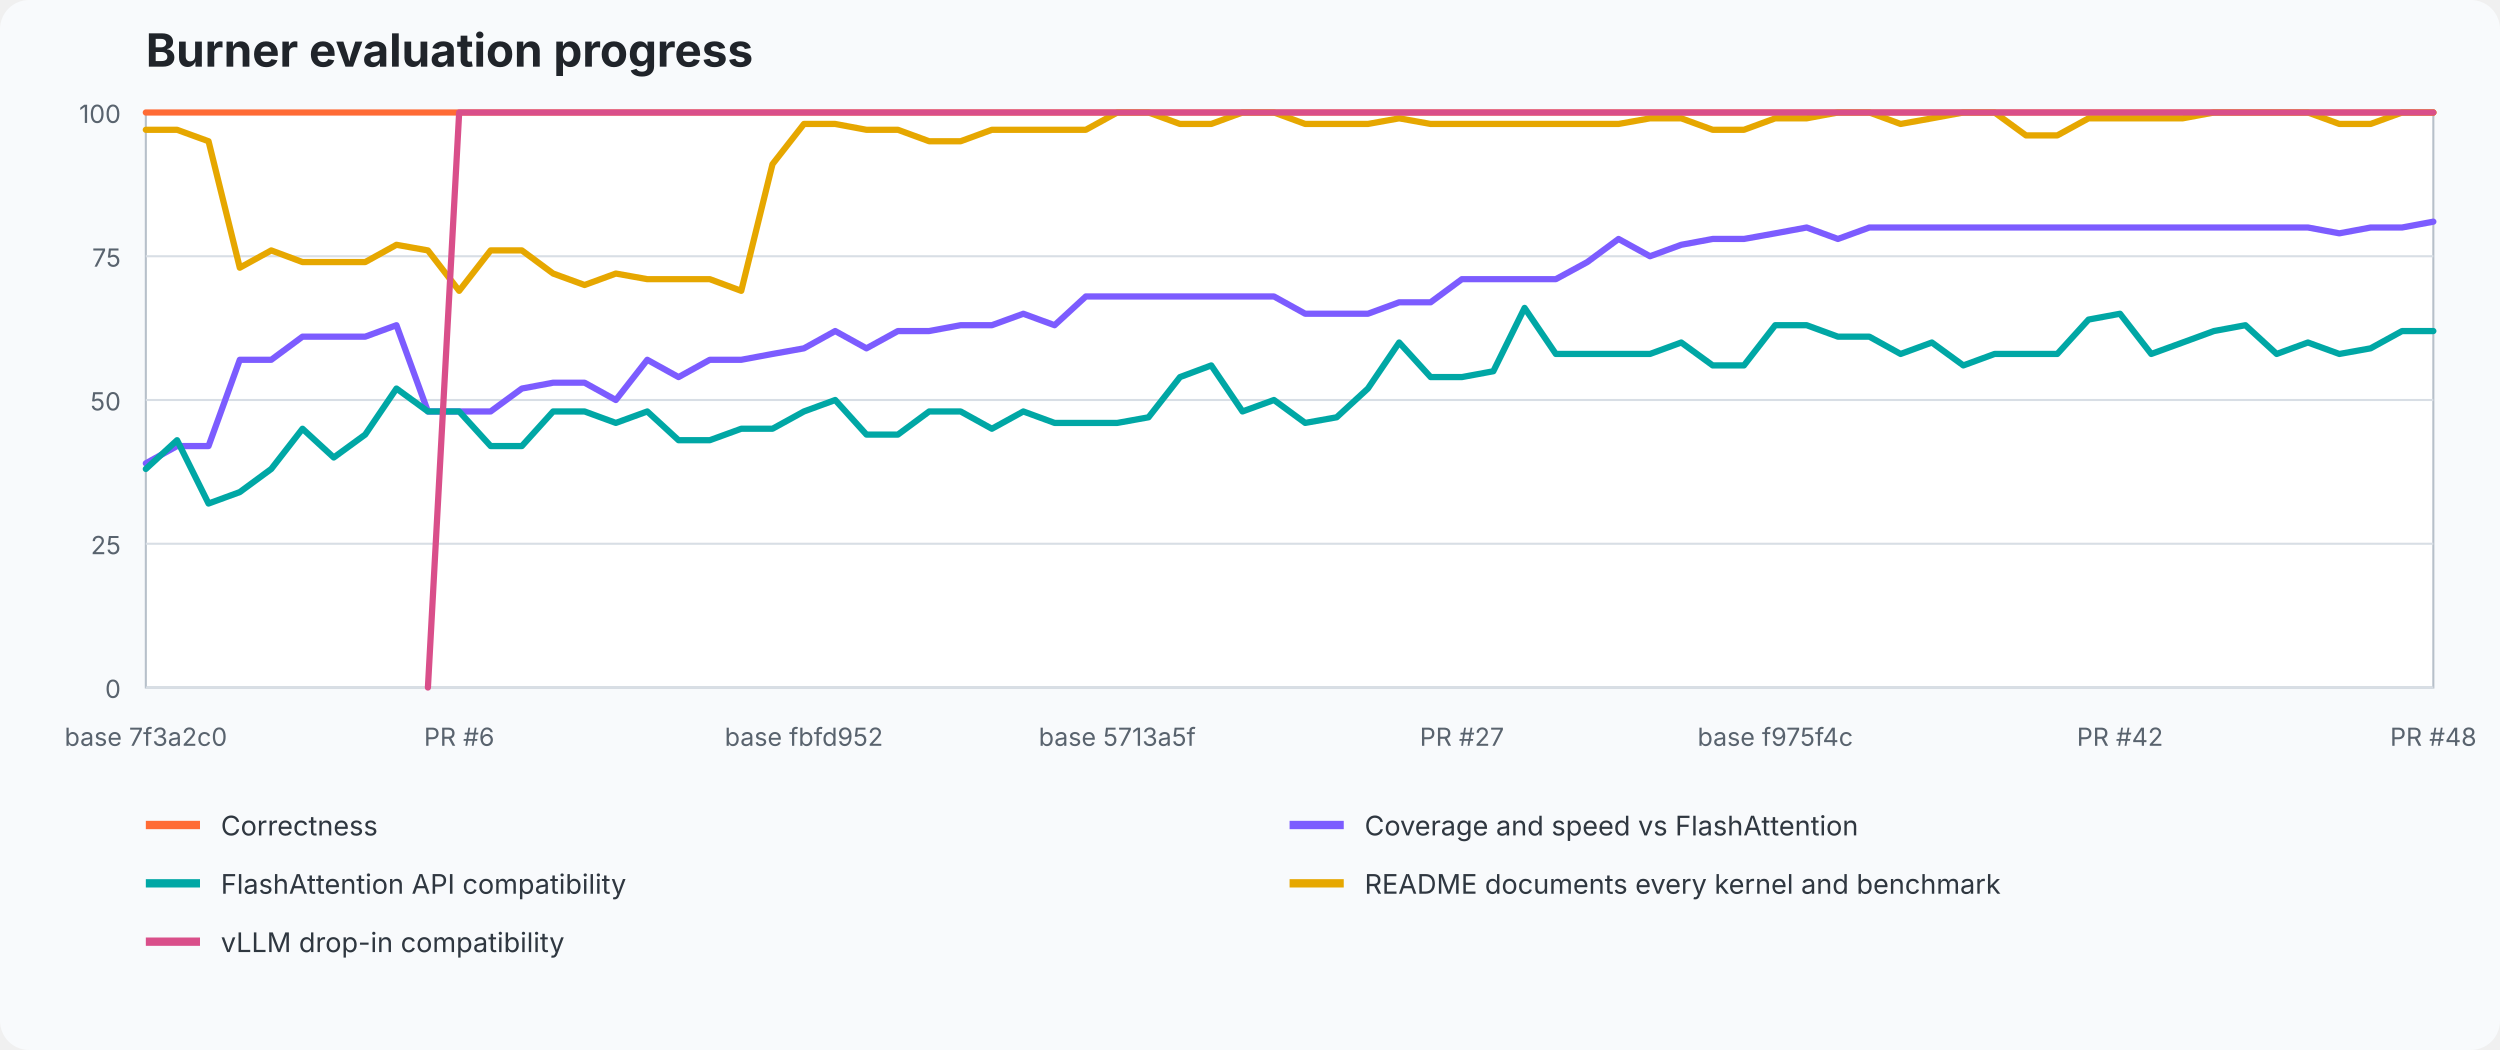
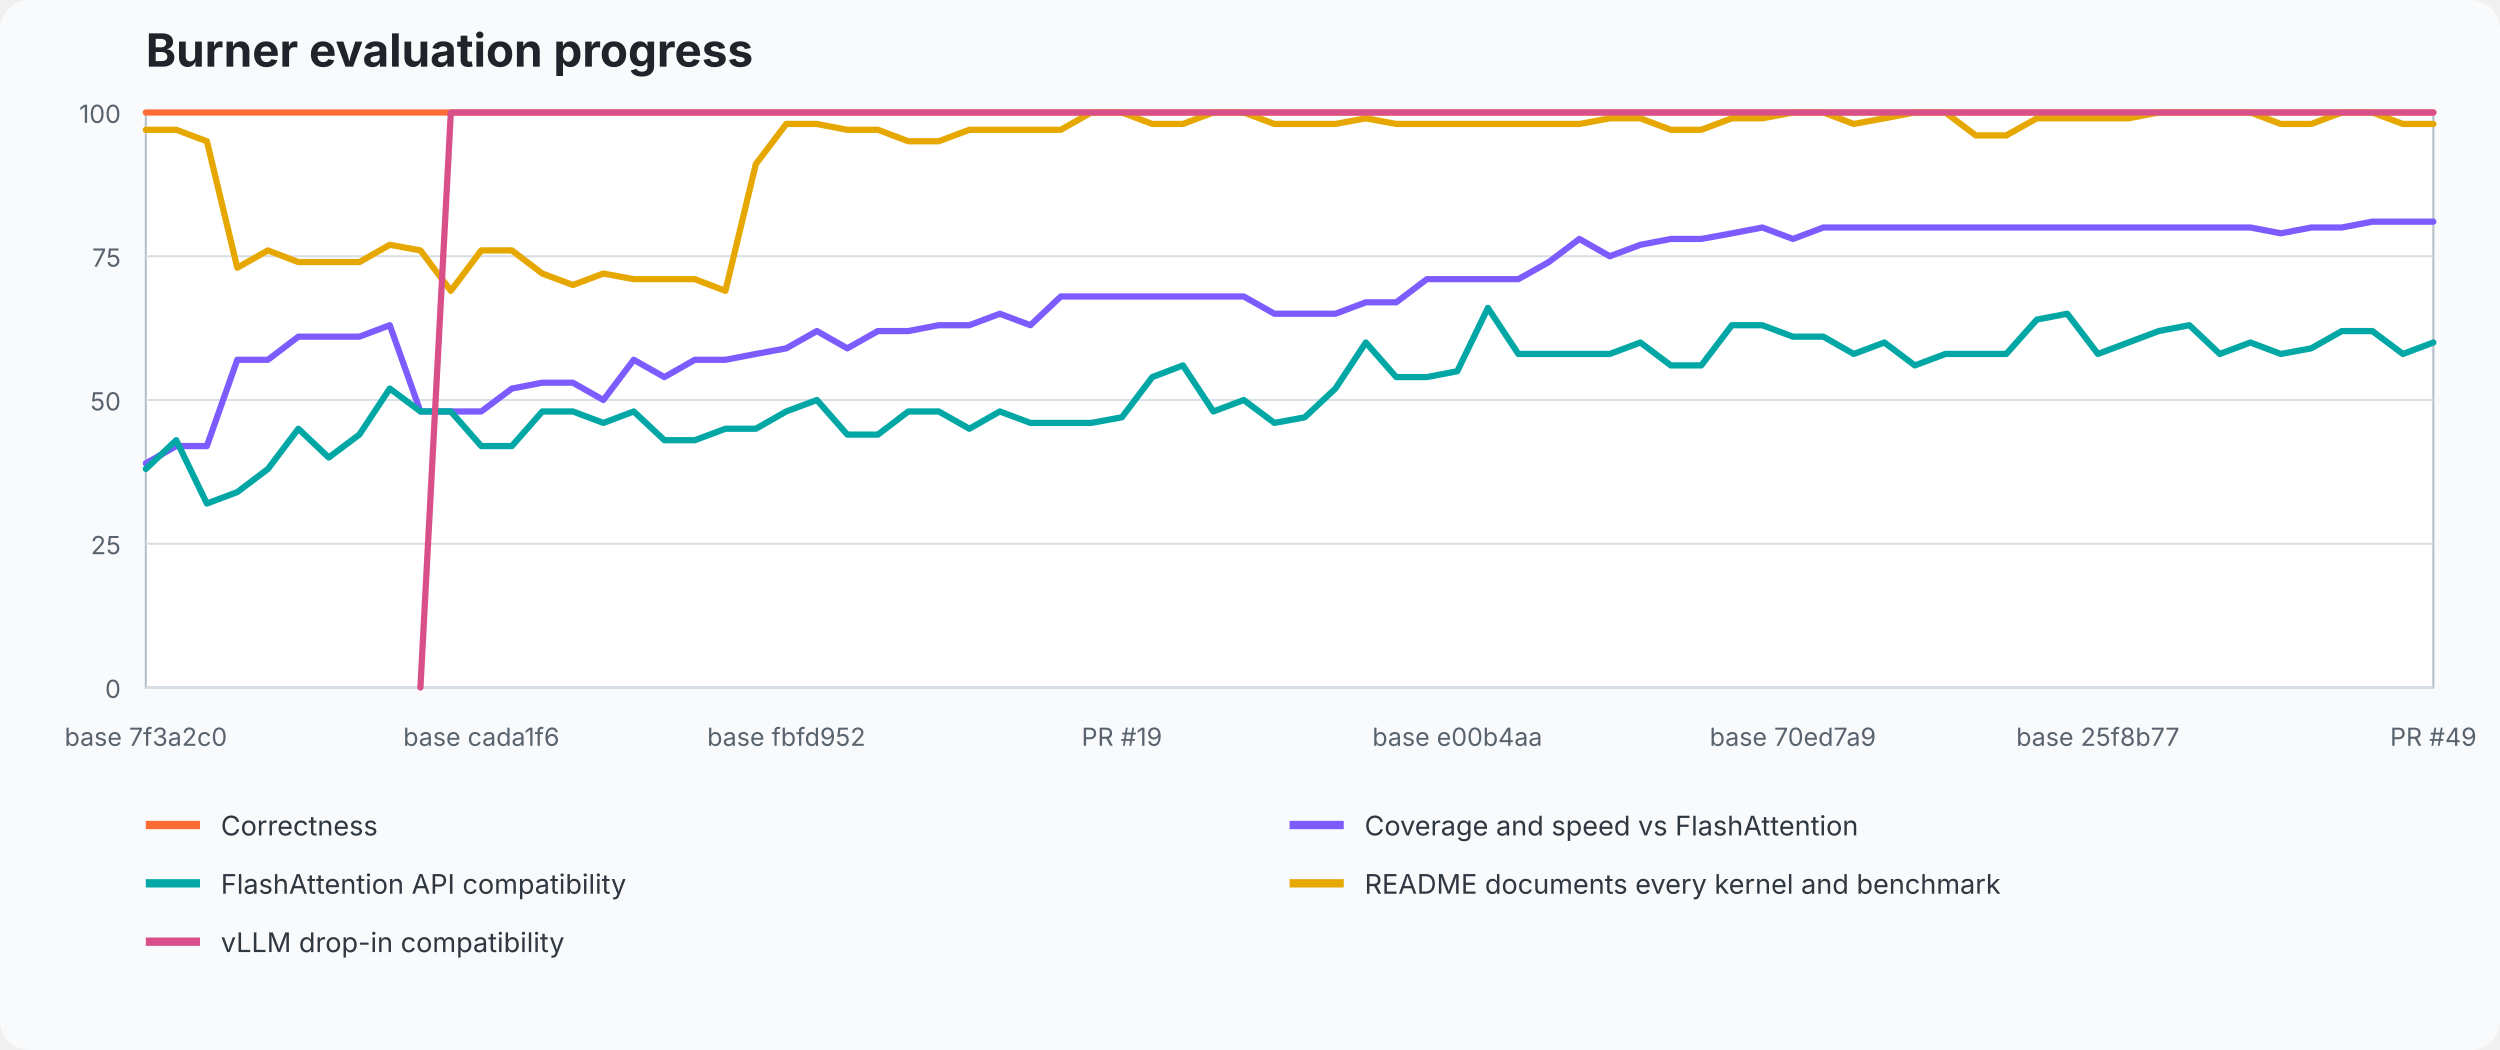
<svg xmlns="http://www.w3.org/2000/svg" width="1200" height="504" viewBox="0 0 1200 504" role="img" aria-labelledby="title desc">
  <style>text{font-family:ui-sans-serif,system-ui,-apple-system,BlinkMacSystemFont,"Segoe UI",sans-serif}.title{font-size:22px;font-weight:700;fill:#20242a}.axis{font-size:12px;fill:#59636e}.legend{font-size:13px;fill:#2f3740}.grid{stroke:#d8dee5;stroke-width:1}.plot{fill:#fff;stroke:#b7c0ca}</style>
  <rect width="100%" height="100%" fill="#f8fafc" rx="14" />
  <text x="70" y="32" class="title">Burner evaluation progress</text>
  <rect x="70" y="54" width="1098" height="276" class="plot" />
  <line x1="70" y1="330" x2="1168" y2="330" class="grid" />
  <text x="58" y="335" text-anchor="end" class="axis">0</text>
  <line x1="70" y1="261" x2="1168" y2="261" class="grid" />
  <text x="58" y="266" text-anchor="end" class="axis">25</text>
  <line x1="70" y1="192" x2="1168" y2="192" class="grid" />
  <text x="58" y="197" text-anchor="end" class="axis">50</text>
  <line x1="70" y1="123" x2="1168" y2="123" class="grid" />
  <text x="58" y="128" text-anchor="end" class="axis">75</text>
  <line x1="70" y1="54" x2="1168" y2="54" class="grid" />
  <text x="58" y="59" text-anchor="end" class="axis">100</text>
-   <polyline points="70.0,54.0 85.0,54.0 100.1,54.0 115.1,54.0 130.2,54.0 145.2,54.0 160.2,54.0 175.3,54.0 190.3,54.0 205.4,54.0 220.4,54.0 235.5,54.0 250.5,54.0 265.5,54.0 280.6,54.0 295.6,54.0 310.7,54.0 325.7,54.0 340.7,54.0 355.8,54.0 370.8,54.0 385.9,54.0 400.9,54.0 415.9,54.0 431.0,54.0 446.0,54.0 461.1,54.0 476.1,54.0 491.2,54.0 506.2,54.0 521.2,54.0 536.3,54.0 551.3,54.0 566.4,54.0 581.4,54.0 596.4,54.0 611.5,54.0 626.5,54.0 641.6,54.0 656.6,54.0 671.6,54.0 686.7,54.0 701.7,54.0 716.8,54.0 731.8,54.0 746.8,54.0 761.9,54.0 776.9,54.0 792.0,54.0 807.0,54.0 822.1,54.0 837.1,54.0 852.1,54.0 867.2,54.0 882.2,54.0 897.3,54.0 912.3,54.0 927.3,54.0 942.4,54.0 957.4,54.0 972.5,54.0 987.5,54.0 1002.5,54.0 1017.6,54.0 1032.6,54.0 1047.7,54.0 1062.7,54.0 1077.8,54.0 1092.8,54.0 1107.8,54.0 1122.9,54.0 1137.9,54.0 1153.0,54.0 1168.0,54.0" fill="none" stroke="#ff6b35" stroke-width="3" stroke-linejoin="round" stroke-linecap="round" />
-   <polyline points="70.0,222.4 85.0,214.1 100.1,214.1 115.1,172.7 130.2,172.7 145.2,161.6 160.2,161.6 175.3,161.6 190.3,156.1 205.4,197.5 220.4,197.5 235.5,197.5 250.5,186.5 265.5,183.7 280.6,183.7 295.6,192.0 310.7,172.7 325.7,181.0 340.7,172.7 355.8,172.7 370.8,169.9 385.9,167.2 400.9,158.9 415.9,167.2 431.0,158.9 446.0,158.9 461.1,156.1 476.1,156.1 491.2,150.6 506.2,156.1 521.2,142.3 536.3,142.3 551.3,142.3 566.4,142.3 581.4,142.3 596.4,142.3 611.5,142.3 626.5,150.6 641.6,150.6 656.6,150.6 671.6,145.1 686.7,145.1 701.7,134.0 716.8,134.0 731.8,134.0 746.8,134.0 761.9,125.8 776.9,114.7 792.0,123.0 807.0,117.5 822.1,114.7 837.1,114.7 852.1,112.0 867.2,109.2 882.2,114.7 897.3,109.2 912.3,109.2 927.3,109.2 942.4,109.2 957.4,109.2 972.5,109.2 987.5,109.2 1002.5,109.2 1017.6,109.2 1032.6,109.2 1047.7,109.2 1062.7,109.2 1077.8,109.2 1092.8,109.2 1107.8,109.2 1122.9,112.0 1137.9,109.2 1153.0,109.2 1168.0,106.4" fill="none" stroke="#7c5cff" stroke-width="3" stroke-linejoin="round" stroke-linecap="round" />
-   <polyline points="70.0,225.1 85.0,211.3 100.1,241.7 115.1,236.2 130.2,225.1 145.2,205.8 160.2,219.6 175.3,208.6 190.3,186.5 205.4,197.5 220.4,197.5 235.5,214.1 250.5,214.1 265.5,197.5 280.6,197.5 295.6,203.0 310.7,197.5 325.7,211.3 340.7,211.3 355.8,205.8 370.8,205.8 385.9,197.5 400.9,192.0 415.9,208.6 431.0,208.6 446.0,197.5 461.1,197.5 476.1,205.8 491.2,197.5 506.2,203.0 521.2,203.0 536.3,203.0 551.3,200.3 566.4,181.0 581.4,175.4 596.4,197.5 611.5,192.0 626.5,203.0 641.6,200.3 656.6,186.5 671.6,164.4 686.7,181.0 701.7,181.0 716.8,178.2 731.8,147.8 746.8,169.9 761.9,169.9 776.9,169.9 792.0,169.9 807.0,164.4 822.1,175.4 837.1,175.4 852.1,156.1 867.2,156.1 882.2,161.6 897.3,161.6 912.3,169.9 927.3,164.4 942.4,175.4 957.4,169.9 972.5,169.9 987.5,169.9 1002.5,153.4 1017.6,150.6 1032.6,169.9 1047.7,164.4 1062.7,158.9 1077.8,156.1 1092.8,169.9 1107.8,164.4 1122.9,169.9 1137.9,167.2 1153.0,158.9 1168.0,158.9" fill="none" stroke="#00a7a5" stroke-width="3" stroke-linejoin="round" stroke-linecap="round" />
-   <polyline points="70.0,62.3 85.0,62.3 100.1,67.8 115.1,128.5 130.2,120.2 145.2,125.8 160.2,125.8 175.3,125.8 190.3,117.5 205.4,120.2 220.4,139.6 235.5,120.2 250.5,120.2 265.5,131.3 280.6,136.8 295.6,131.3 310.7,134.0 325.7,134.0 340.7,134.0 355.8,139.6 370.8,78.8 385.9,59.5 400.9,59.5 415.9,62.3 431.0,62.3 446.0,67.8 461.1,67.8 476.1,62.3 491.2,62.3 506.2,62.3 521.2,62.3 536.3,54.0 551.3,54.0 566.4,59.5 581.4,59.5 596.4,54.0 611.5,54.0 626.5,59.5 641.6,59.5 656.6,59.5 671.6,56.8 686.7,59.5 701.7,59.5 716.8,59.5 731.8,59.5 746.8,59.5 761.9,59.5 776.9,59.5 792.0,56.8 807.0,56.8 822.1,62.3 837.1,62.3 852.1,56.8 867.2,56.8 882.2,54.0 897.3,54.0 912.3,59.5 927.3,56.8 942.4,54.0 957.4,54.0 972.5,65.0 987.5,65.0 1002.5,56.8 1017.6,56.8 1032.6,56.8 1047.7,56.8 1062.7,54.0 1077.8,54.0 1092.8,54.0 1107.8,54.0 1122.9,59.5 1137.9,59.5 1153.0,54.0 1168.0,54.0" fill="none" stroke="#e6a700" stroke-width="3" stroke-linejoin="round" stroke-linecap="round" />
-   <polyline points="205.4,330.0 220.4,54.0 235.5,54.0 250.5,54.0 265.5,54.0 280.6,54.0 295.6,54.0 310.7,54.0 325.7,54.0 340.7,54.0 355.8,54.0 370.8,54.0 385.9,54.0 400.9,54.0 415.9,54.0 431.0,54.0 446.0,54.0 461.1,54.0 476.1,54.0 491.2,54.0 506.2,54.0 521.2,54.0 536.3,54.0 551.3,54.0 566.4,54.0 581.4,54.0 596.4,54.0 611.5,54.0 626.5,54.0 641.6,54.0 656.6,54.0 671.6,54.0 686.7,54.0 701.7,54.0 716.8,54.0 731.8,54.0 746.8,54.0 761.9,54.0 776.9,54.0 792.0,54.0 807.0,54.0 822.1,54.0 837.1,54.0 852.1,54.0 867.2,54.0 882.2,54.0 897.3,54.0 912.3,54.0 927.3,54.0 942.4,54.0 957.4,54.0 972.5,54.0 987.5,54.0 1002.5,54.0 1017.6,54.0 1032.6,54.0 1047.7,54.0 1062.7,54.0 1077.8,54.0 1092.8,54.0 1107.8,54.0 1122.9,54.0 1137.9,54.0 1153.0,54.0 1168.0,54.0" fill="none" stroke="#d94f8a" stroke-width="3" stroke-linejoin="round" stroke-linecap="round" />
+   <polyline points="70.0,54.0 84.6,54.0 99.3,54.0 113.9,54.0 128.6,54.0 143.2,54.0 157.8,54.0 172.5,54.0 187.1,54.0 201.8,54.0 216.4,54.0 231.0,54.0 245.7,54.0 260.3,54.0 275.0,54.0 289.6,54.0 304.2,54.0 318.9,54.0 333.5,54.0 348.2,54.0 362.8,54.0 377.4,54.0 392.1,54.0 406.7,54.0 421.4,54.0 436.0,54.0 450.6,54.0 465.3,54.0 479.9,54.0 494.6,54.0 509.2,54.0 523.8,54.0 538.5,54.0 553.1,54.0 567.8,54.0 582.4,54.0 597.0,54.0 611.7,54.0 626.3,54.0 641.0,54.0 655.6,54.0 670.2,54.0 684.9,54.0 699.5,54.0 714.2,54.0 728.8,54.0 743.4,54.0 758.1,54.0 772.7,54.0 787.4,54.0 802.0,54.0 816.6,54.0 831.3,54.0 845.9,54.0 860.6,54.0 875.2,54.0 889.8,54.0 904.5,54.0 919.1,54.0 933.8,54.0 948.4,54.0 963.0,54.0 977.7,54.0 992.3,54.0 1007.0,54.0 1021.6,54.0 1036.2,54.0 1050.9,54.0 1065.5,54.0 1080.2,54.0 1094.8,54.0 1109.4,54.0 1124.1,54.0 1138.7,54.0 1153.4,54.0 1168.0,54.0" fill="none" stroke="#ff6b35" stroke-width="3" stroke-linejoin="round" stroke-linecap="round" />
+   <polyline points="70.0,222.4 84.6,214.1 99.3,214.1 113.9,172.7 128.6,172.7 143.2,161.6 157.8,161.6 172.5,161.6 187.1,156.1 201.8,197.5 216.4,197.5 231.0,197.5 245.7,186.5 260.3,183.7 275.0,183.7 289.6,192.0 304.2,172.7 318.9,181.0 333.5,172.7 348.2,172.7 362.8,169.9 377.4,167.2 392.1,158.9 406.7,167.2 421.4,158.9 436.0,158.9 450.6,156.1 465.3,156.1 479.9,150.6 494.6,156.1 509.2,142.3 523.8,142.3 538.5,142.3 553.1,142.3 567.8,142.3 582.4,142.3 597.0,142.3 611.7,150.6 626.3,150.6 641.0,150.6 655.6,145.1 670.2,145.1 684.9,134.0 699.5,134.0 714.2,134.0 728.8,134.0 743.4,125.8 758.1,114.7 772.7,123.0 787.4,117.5 802.0,114.7 816.6,114.7 831.3,112.0 845.9,109.2 860.6,114.7 875.2,109.2 889.8,109.2 904.5,109.2 919.1,109.2 933.8,109.2 948.4,109.2 963.0,109.2 977.7,109.2 992.3,109.2 1007.0,109.2 1021.6,109.2 1036.2,109.2 1050.9,109.2 1065.5,109.2 1080.2,109.2 1094.8,112.0 1109.4,109.2 1124.1,109.2 1138.7,106.4 1153.4,106.4 1168.0,106.4" fill="none" stroke="#7c5cff" stroke-width="3" stroke-linejoin="round" stroke-linecap="round" />
+   <polyline points="70.0,225.1 84.6,211.3 99.3,241.7 113.9,236.2 128.6,225.1 143.2,205.8 157.8,219.6 172.5,208.6 187.1,186.5 201.8,197.5 216.4,197.5 231.0,214.1 245.7,214.1 260.3,197.5 275.0,197.5 289.6,203.0 304.2,197.5 318.9,211.3 333.5,211.3 348.2,205.8 362.8,205.8 377.4,197.5 392.1,192.0 406.7,208.6 421.4,208.6 436.0,197.5 450.6,197.5 465.3,205.8 479.9,197.5 494.6,203.0 509.2,203.0 523.8,203.0 538.5,200.3 553.1,181.0 567.8,175.4 582.4,197.5 597.0,192.0 611.7,203.0 626.3,200.3 641.0,186.5 655.6,164.4 670.2,181.0 684.9,181.0 699.5,178.2 714.2,147.8 728.8,169.9 743.4,169.9 758.1,169.9 772.7,169.9 787.4,164.4 802.0,175.4 816.6,175.4 831.3,156.1 845.9,156.1 860.6,161.6 875.2,161.6 889.8,169.9 904.5,164.4 919.1,175.4 933.8,169.9 948.4,169.9 963.0,169.9 977.7,153.4 992.3,150.6 1007.0,169.9 1021.6,164.4 1036.2,158.9 1050.9,156.1 1065.5,169.9 1080.2,164.4 1094.8,169.9 1109.4,167.2 1124.1,158.9 1138.7,158.9 1153.4,169.9 1168.0,164.4" fill="none" stroke="#00a7a5" stroke-width="3" stroke-linejoin="round" stroke-linecap="round" />
+   <polyline points="70.0,62.3 84.6,62.3 99.3,67.8 113.9,128.5 128.6,120.2 143.2,125.8 157.8,125.8 172.5,125.8 187.1,117.5 201.8,120.2 216.4,139.6 231.0,120.2 245.7,120.2 260.3,131.3 275.0,136.8 289.6,131.3 304.2,134.0 318.9,134.0 333.5,134.0 348.2,139.6 362.8,78.8 377.4,59.5 392.1,59.5 406.7,62.3 421.4,62.3 436.0,67.8 450.6,67.8 465.3,62.3 479.9,62.3 494.6,62.3 509.2,62.3 523.8,54.0 538.5,54.0 553.1,59.5 567.8,59.5 582.4,54.0 597.0,54.0 611.7,59.5 626.3,59.5 641.0,59.5 655.6,56.8 670.2,59.5 684.9,59.5 699.5,59.5 714.2,59.5 728.8,59.5 743.4,59.5 758.1,59.5 772.7,56.8 787.4,56.8 802.0,62.3 816.6,62.3 831.3,56.8 845.9,56.8 860.6,54.0 875.2,54.0 889.8,59.5 904.5,56.8 919.1,54.0 933.8,54.0 948.4,65.0 963.0,65.0 977.7,56.8 992.3,56.8 1007.0,56.8 1021.6,56.8 1036.2,54.0 1050.9,54.0 1065.5,54.0 1080.2,54.0 1094.8,59.5 1109.4,59.5 1124.1,54.0 1138.7,54.0 1153.4,59.5 1168.0,59.5" fill="none" stroke="#e6a700" stroke-width="3" stroke-linejoin="round" stroke-linecap="round" />
+   <polyline points="201.8,330.0 216.4,54.0 231.0,54.0 245.7,54.0 260.3,54.0 275.0,54.0 289.6,54.0 304.2,54.0 318.9,54.0 333.5,54.0 348.2,54.0 362.8,54.0 377.4,54.0 392.1,54.0 406.7,54.0 421.4,54.0 436.0,54.0 450.6,54.0 465.3,54.0 479.9,54.0 494.6,54.0 509.2,54.0 523.8,54.0 538.5,54.0 553.1,54.0 567.8,54.0 582.4,54.0 597.0,54.0 611.7,54.0 626.3,54.0 641.0,54.0 655.6,54.0 670.2,54.0 684.9,54.0 699.5,54.0 714.2,54.0 728.8,54.0 743.4,54.0 758.1,54.0 772.7,54.0 787.4,54.0 802.0,54.0 816.6,54.0 831.3,54.0 845.9,54.0 860.6,54.0 875.2,54.0 889.8,54.0 904.5,54.0 919.1,54.0 933.8,54.0 948.4,54.0 963.0,54.0 977.7,54.0 992.3,54.0 1007.0,54.0 1021.6,54.0 1036.2,54.0 1050.9,54.0 1065.5,54.0 1080.2,54.0 1094.8,54.0 1109.4,54.0 1124.1,54.0 1138.7,54.0 1153.4,54.0 1168.0,54.0" fill="none" stroke="#d94f8a" stroke-width="3" stroke-linejoin="round" stroke-linecap="round" />
  <text x="70" y="358" text-anchor="middle" class="axis">base 7f3a2c0</text>
-   <text x="220.411" y="358" text-anchor="middle" class="axis">PR #6</text>
-   <text x="385.863" y="358" text-anchor="middle" class="axis">base fbfd952</text>
-   <text x="536.274" y="358" text-anchor="middle" class="axis">base 5713a5f</text>
-   <text x="701.726" y="358" text-anchor="middle" class="axis">PR #27</text>
-   <text x="852.137" y="358" text-anchor="middle" class="axis">base f975f4c</text>
-   <text x="1017.589" y="358" text-anchor="middle" class="axis">PR #42</text>
-   <text x="1168" y="358" text-anchor="middle" class="axis">PR #48</text>
+   <text x="231.04" y="358" text-anchor="middle" class="axis">base cada1f6</text>
+   <text x="377.44" y="358" text-anchor="middle" class="axis">base fbfd952</text>
+   <text x="538.48" y="358" text-anchor="middle" class="axis">PR #19</text>
+   <text x="699.52" y="358" text-anchor="middle" class="axis">base e00b4aa</text>
+   <text x="860.56" y="358" text-anchor="middle" class="axis">base 70ed7a9</text>
+   <text x="1006.96" y="358" text-anchor="middle" class="axis">base 25f8b77</text>
+   <text x="1168" y="358" text-anchor="middle" class="axis">PR #49</text>
  <line x1="70" y1="396" x2="96" y2="396" stroke="#ff6b35" stroke-width="4" />
  <text x="106" y="401" class="legend">Correctness</text>
  <line x1="619" y1="396" x2="645" y2="396" stroke="#7c5cff" stroke-width="4" />
  <text x="655" y="401" class="legend">Coverage and speed vs FlashAttention</text>
  <line x1="70" y1="424" x2="96" y2="424" stroke="#00a7a5" stroke-width="4" />
  <text x="106" y="429" class="legend">FlashAttention API compatibility</text>
  <line x1="619" y1="424" x2="645" y2="424" stroke="#e6a700" stroke-width="4" />
  <text x="655" y="429" class="legend">README documents every kernel and benchmark</text>
  <line x1="70" y1="452" x2="96" y2="452" stroke="#d94f8a" stroke-width="4" />
  <text x="106" y="457" class="legend">vLLM drop-in compatibility</text>
</svg>
